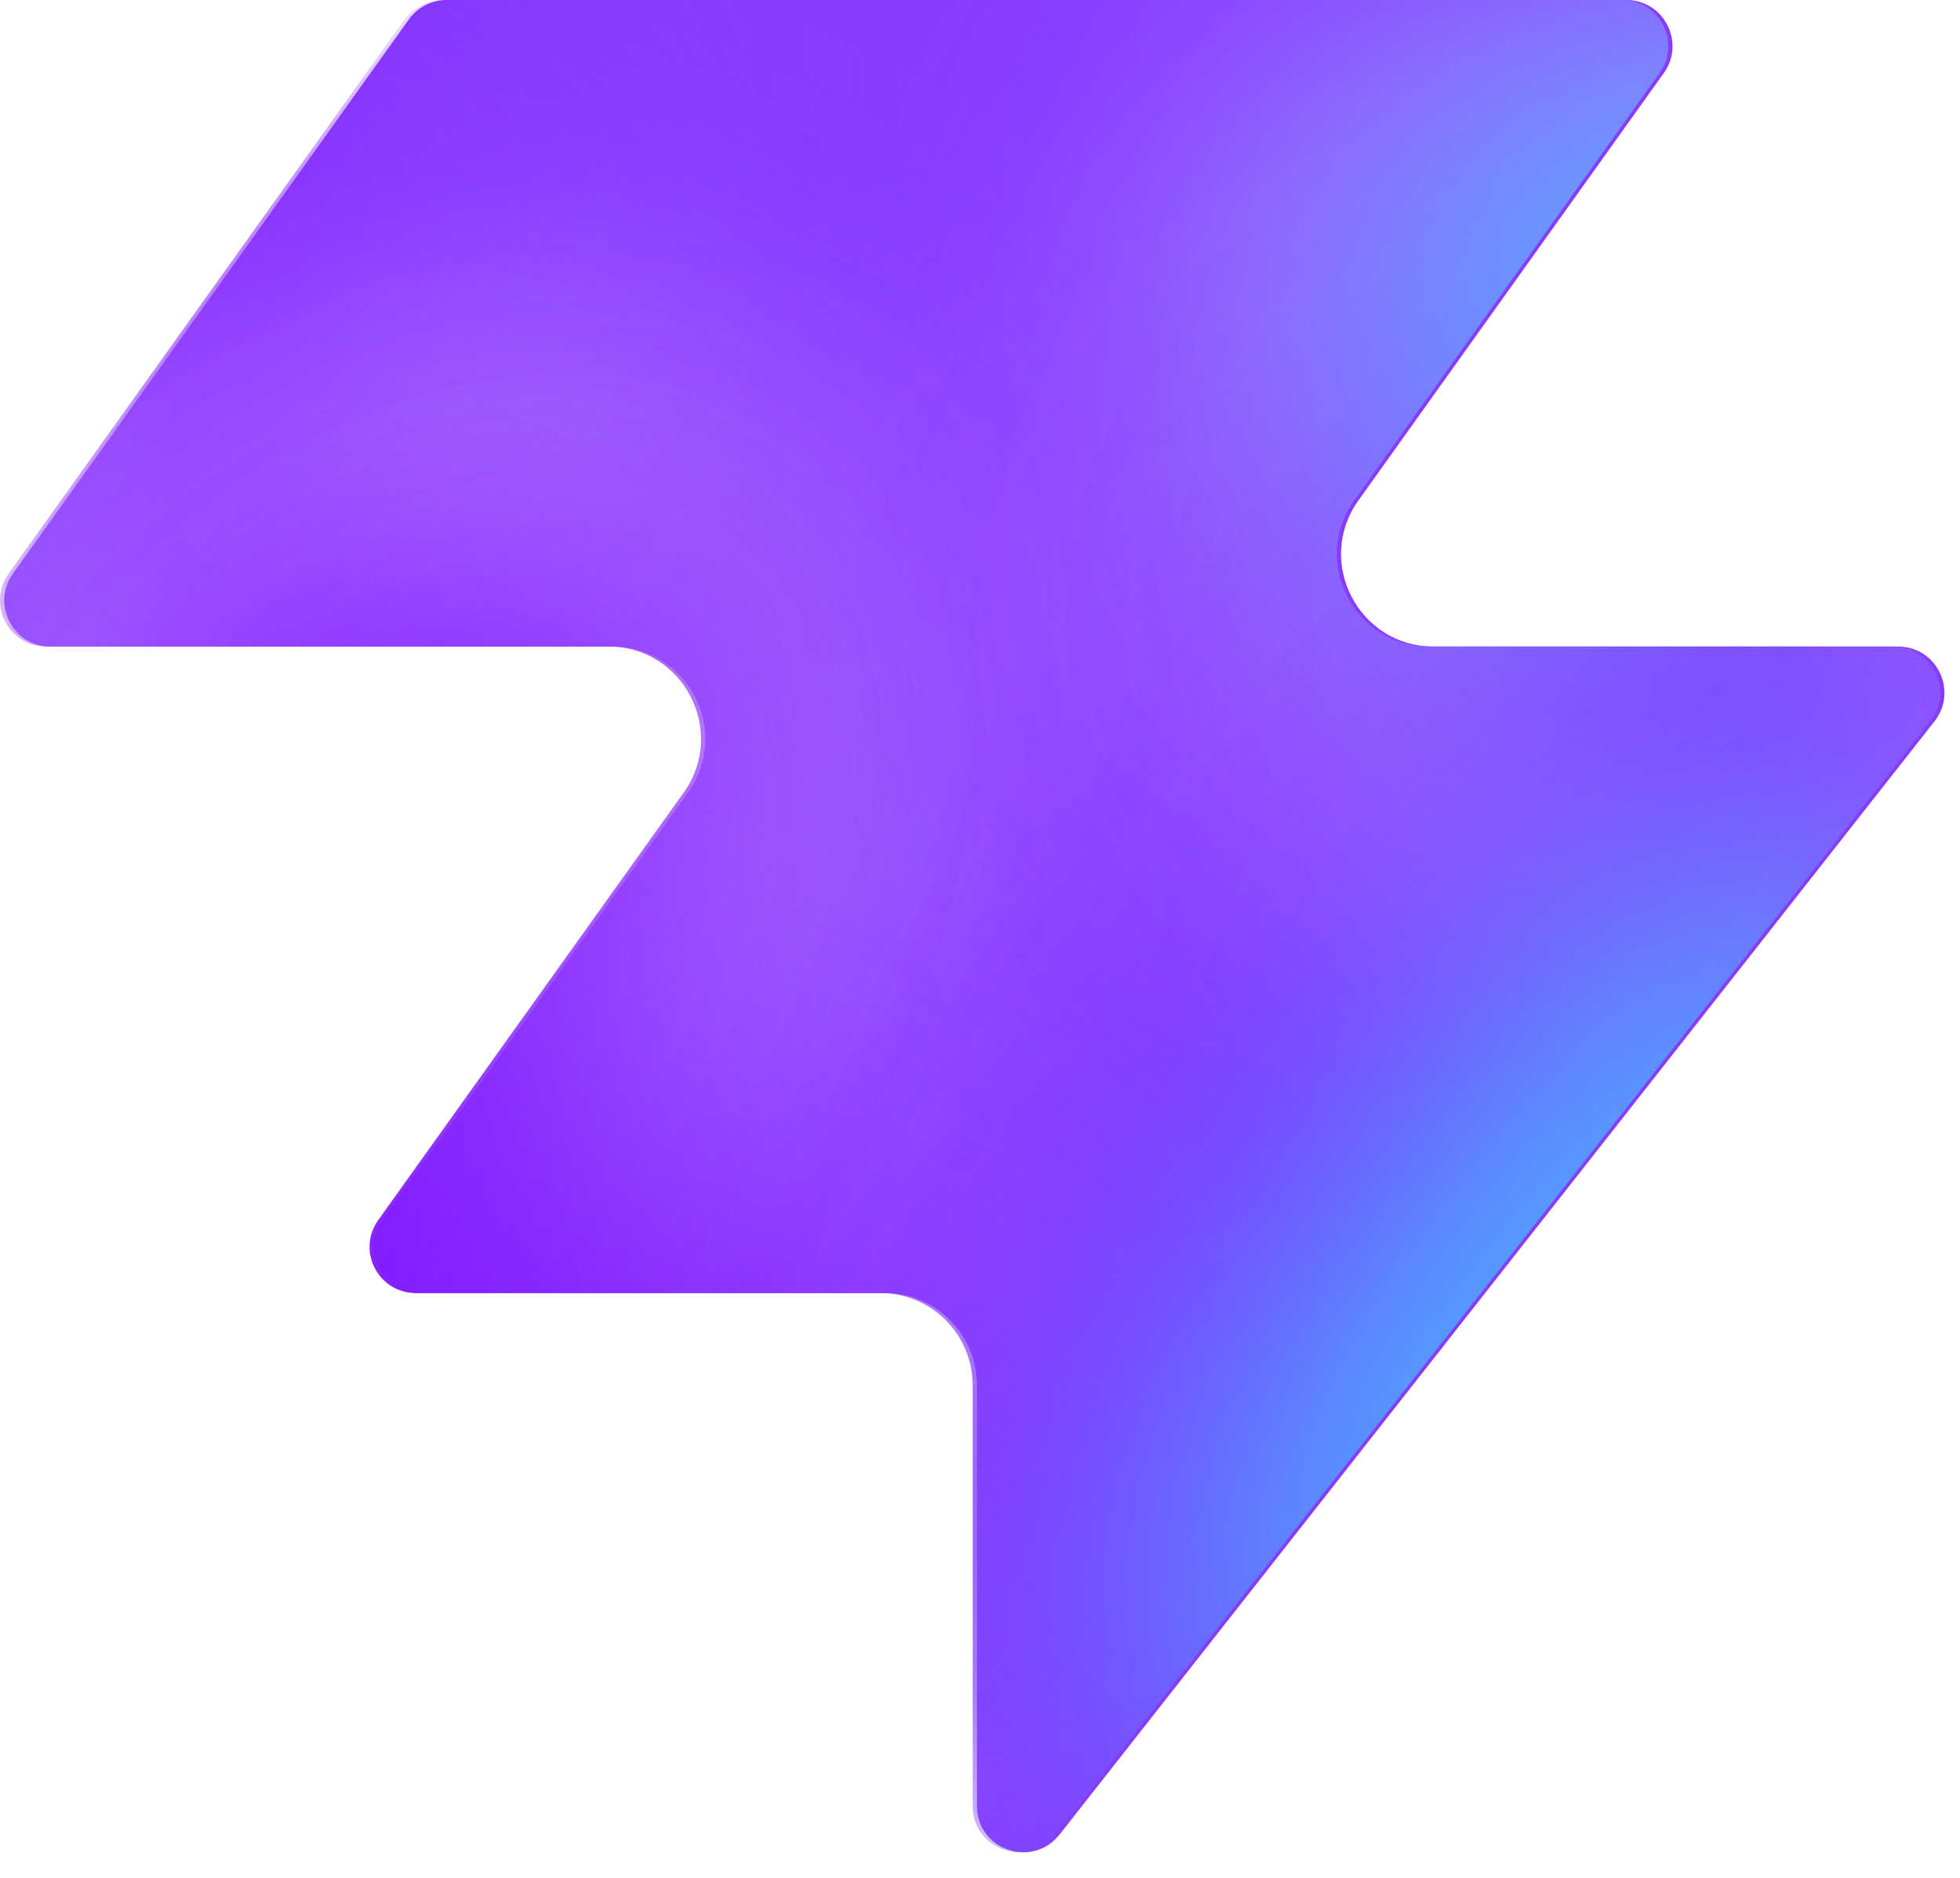
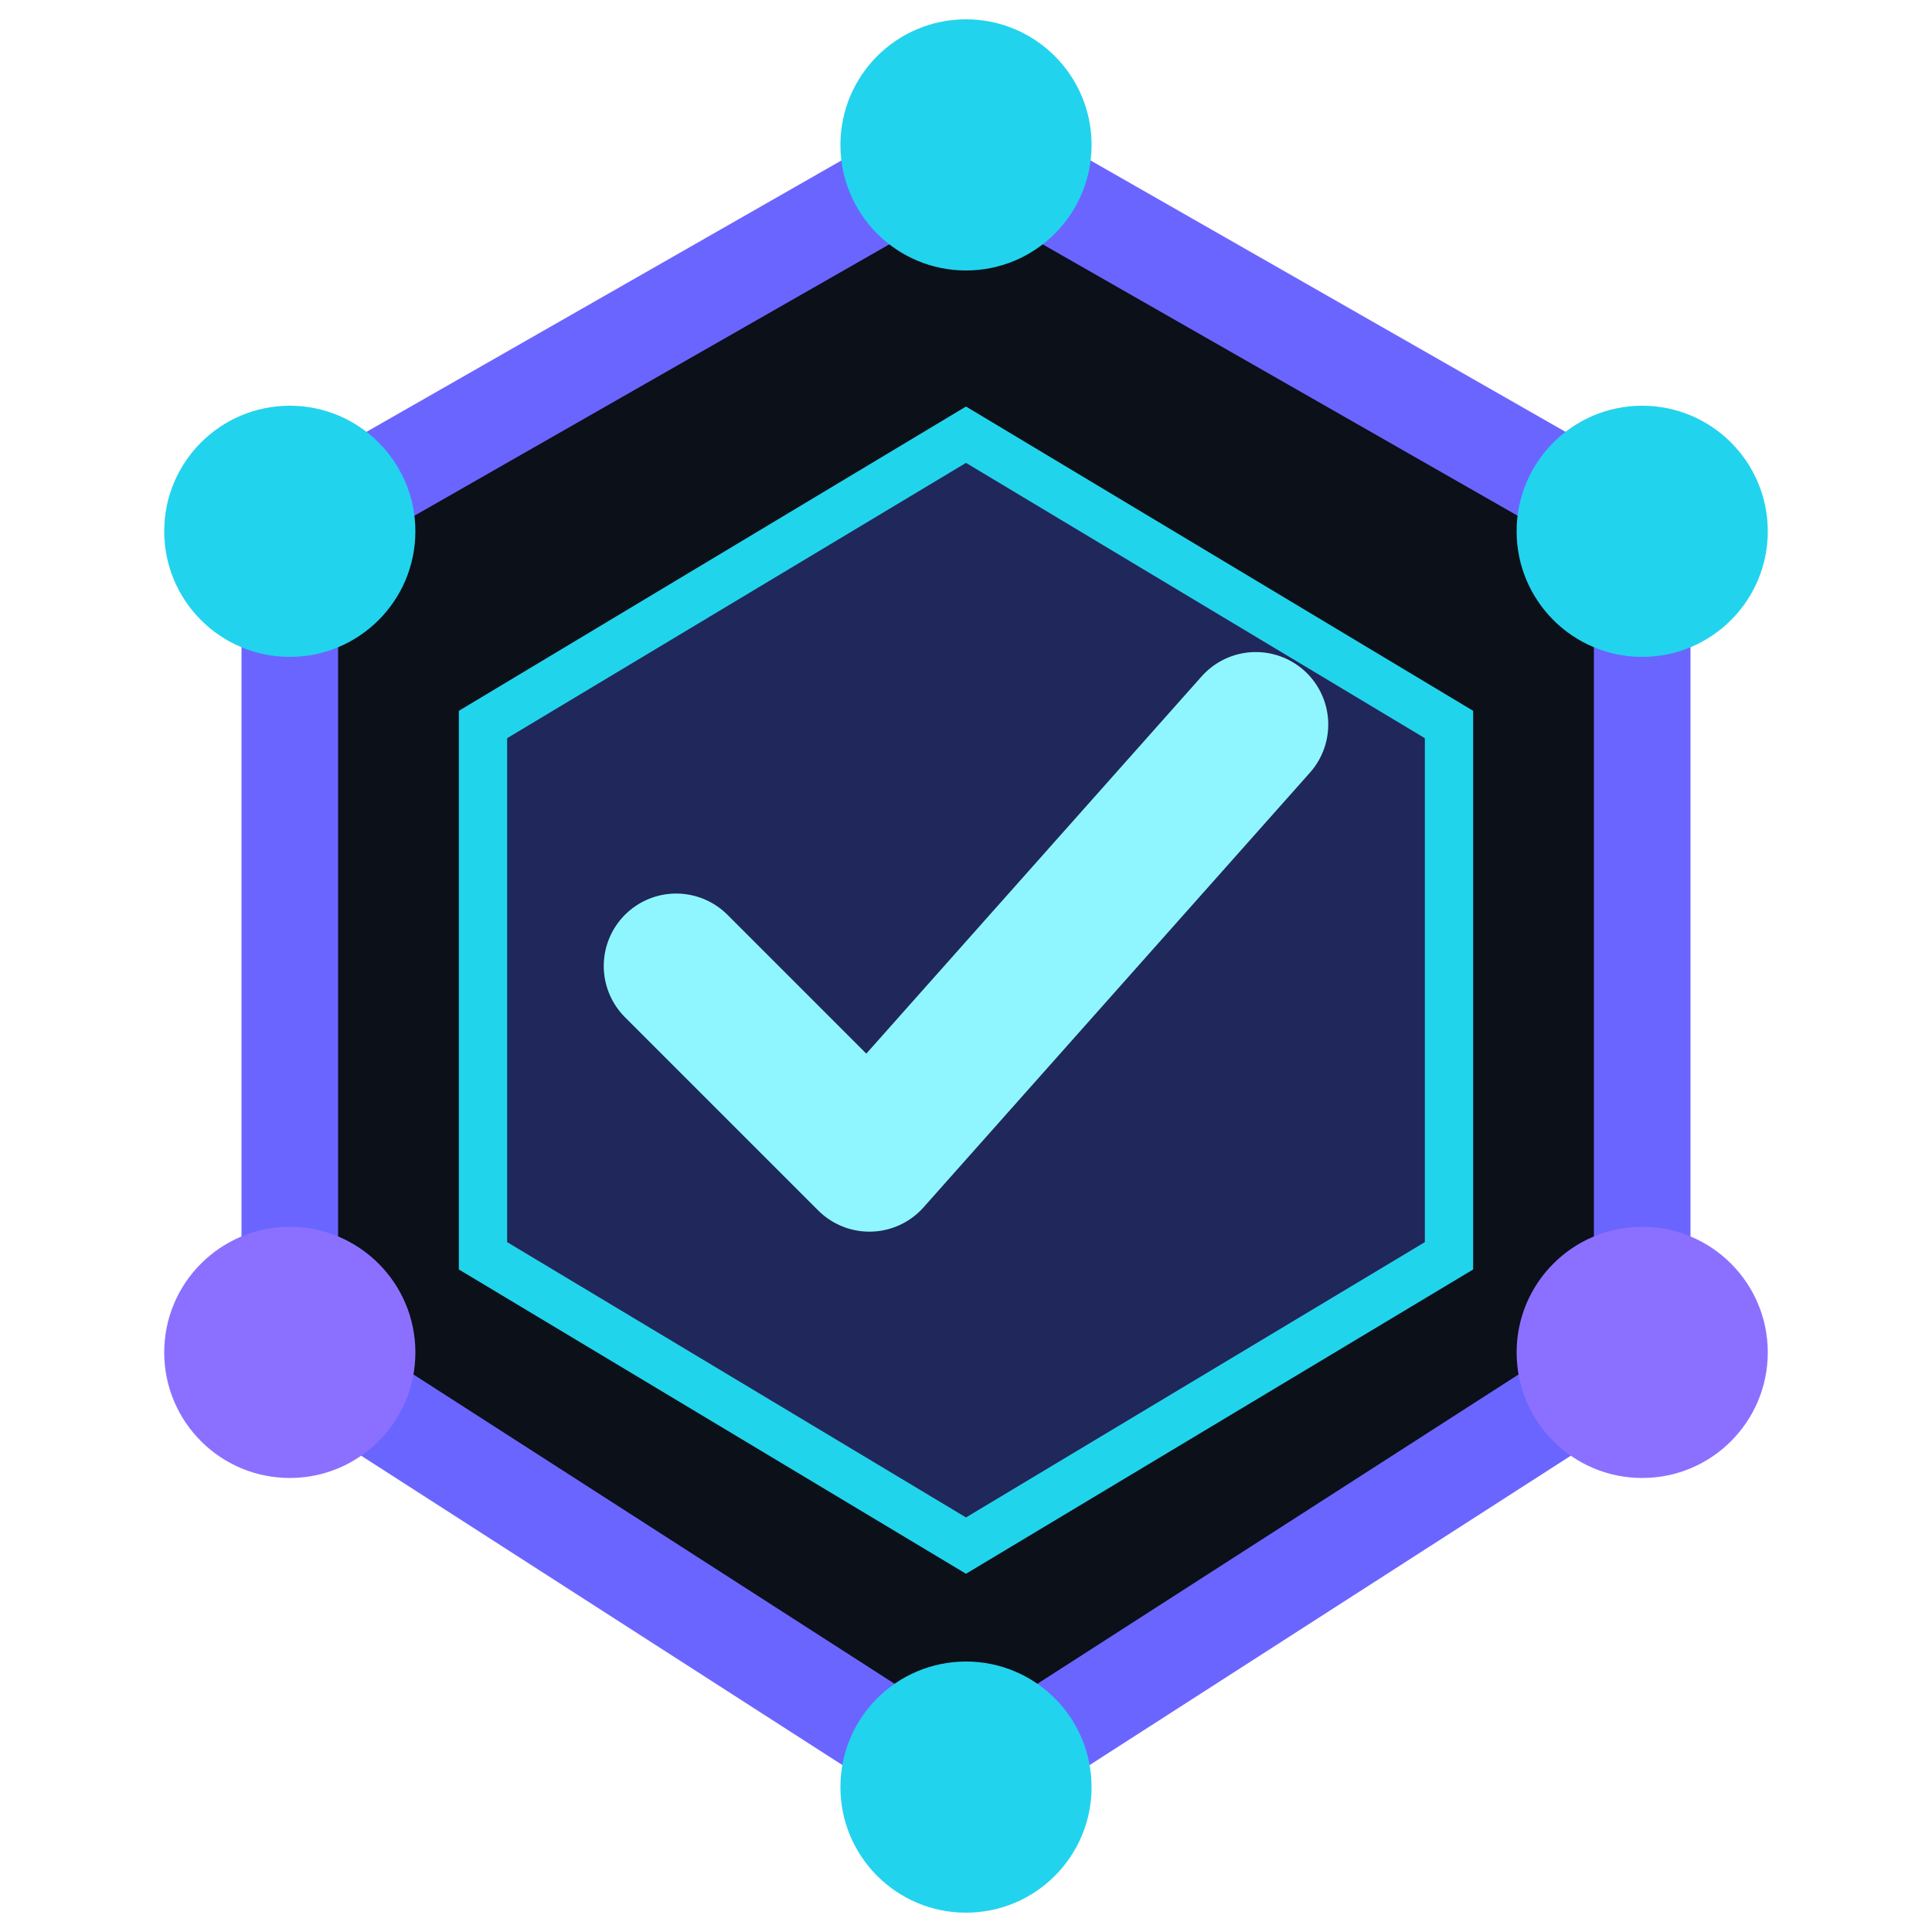
- <svg xmlns="http://www.w3.org/2000/svg" width="48" height="46" fill="none" viewBox="0 0 48 46">
-   <path fill="#863bff" d="M25.946 44.938c-.664.845-2.021.375-2.021-.698V33.937a2.26 2.26 0 0 0-2.262-2.262H10.287c-.92 0-1.456-1.04-.92-1.788l7.48-10.471c1.07-1.497 0-3.578-1.842-3.578H1.237c-.92 0-1.456-1.04-.92-1.788L10.013.474c.214-.297.556-.474.92-.474h28.894c.92 0 1.456 1.04.92 1.788l-7.48 10.471c-1.07 1.498 0 3.579 1.842 3.579h11.377c.943 0 1.473 1.088.89 1.83L25.947 44.94z" style="fill:#863bff;fill:color(display-p3 .525 .23 1);fill-opacity:1" />
-   <mask id="a" width="48" height="46" x="0" y="0" maskUnits="userSpaceOnUse" style="mask-type:alpha">
-     <path fill="#000" d="M25.842 44.938c-.664.844-2.021.375-2.021-.698V33.937a2.26 2.26 0 0 0-2.262-2.262H10.183c-.92 0-1.456-1.04-.92-1.788l7.48-10.471c1.07-1.498 0-3.579-1.842-3.579H1.133c-.92 0-1.456-1.04-.92-1.787L9.91.473c.214-.297.556-.474.92-.474h28.894c.92 0 1.456 1.04.92 1.788l-7.48 10.471c-1.07 1.498 0 3.578 1.842 3.578h11.377c.943 0 1.473 1.088.89 1.832L25.843 44.94z" style="fill:#000;fill-opacity:1" />
-   </mask>
-   <g mask="url(#a)">
-     <g filter="url(#b)">
-       <ellipse cx="5.508" cy="14.704" fill="#ede6ff" rx="5.508" ry="14.704" style="fill:#ede6ff;fill:color(display-p3 .927 .903 1);fill-opacity:1" transform="matrix(.00324 1 1 -.00324 -4.47 31.516)" />
-     </g>
-     <g filter="url(#c)">
-       <ellipse cx="10.399" cy="29.851" fill="#ede6ff" rx="10.399" ry="29.851" style="fill:#ede6ff;fill:color(display-p3 .927 .903 1);fill-opacity:1" transform="matrix(.00324 1 1 -.00324 -39.328 7.883)" />
-     </g>
-     <g filter="url(#d)">
-       <ellipse cx="5.508" cy="30.487" fill="#7e14ff" rx="5.508" ry="30.487" style="fill:#7e14ff;fill:color(display-p3 .492 .077 1);fill-opacity:1" transform="rotate(89.814 -25.913 -14.639)scale(1 -1)" />
-     </g>
-     <g filter="url(#e)">
-       <ellipse cx="5.508" cy="30.599" fill="#7e14ff" rx="5.508" ry="30.599" style="fill:#7e14ff;fill:color(display-p3 .492 .077 1);fill-opacity:1" transform="rotate(89.814 -32.644 -3.334)scale(1 -1)" />
-     </g>
-     <g filter="url(#f)">
-       <ellipse cx="5.508" cy="30.599" fill="#7e14ff" rx="5.508" ry="30.599" style="fill:#7e14ff;fill:color(display-p3 .492 .077 1);fill-opacity:1" transform="matrix(.00324 1 1 -.00324 -34.34 30.47)" />
-     </g>
-     <g filter="url(#g)">
-       <ellipse cx="14.072" cy="22.078" fill="#ede6ff" rx="14.072" ry="22.078" style="fill:#ede6ff;fill:color(display-p3 .927 .903 1);fill-opacity:1" transform="rotate(93.35 24.506 48.493)scale(-1 1)" />
-     </g>
-     <g filter="url(#h)">
-       <ellipse cx="3.47" cy="21.501" fill="#7e14ff" rx="3.47" ry="21.501" style="fill:#7e14ff;fill:color(display-p3 .492 .077 1);fill-opacity:1" transform="rotate(89.009 28.708 47.59)scale(-1 1)" />
-     </g>
-     <g filter="url(#i)">
-       <ellipse cx="3.47" cy="21.501" fill="#7e14ff" rx="3.47" ry="21.501" style="fill:#7e14ff;fill:color(display-p3 .492 .077 1);fill-opacity:1" transform="rotate(89.009 28.708 47.59)scale(-1 1)" />
-     </g>
-     <g filter="url(#j)">
-       <ellipse cx=".387" cy="8.972" fill="#7e14ff" rx="4.407" ry="29.108" style="fill:#7e14ff;fill:color(display-p3 .492 .077 1);fill-opacity:1" transform="rotate(39.51 .387 8.972)" />
-     </g>
-     <g filter="url(#k)">
-       <ellipse cx="47.523" cy="-6.092" fill="#7e14ff" rx="4.407" ry="29.108" style="fill:#7e14ff;fill:color(display-p3 .492 .077 1);fill-opacity:1" transform="rotate(37.892 47.523 -6.092)" />
-     </g>
-     <g filter="url(#l)">
-       <ellipse cx="41.412" cy="6.333" fill="#47bfff" rx="5.971" ry="9.665" style="fill:#47bfff;fill:color(display-p3 .28 .748 1);fill-opacity:1" transform="rotate(37.892 41.412 6.333)" />
-     </g>
-     <g filter="url(#m)">
-       <ellipse cx="-1.879" cy="38.332" fill="#7e14ff" rx="4.407" ry="29.108" style="fill:#7e14ff;fill:color(display-p3 .492 .077 1);fill-opacity:1" transform="rotate(37.892 -1.88 38.332)" />
-     </g>
-     <g filter="url(#n)">
-       <ellipse cx="-1.879" cy="38.332" fill="#7e14ff" rx="4.407" ry="29.108" style="fill:#7e14ff;fill:color(display-p3 .492 .077 1);fill-opacity:1" transform="rotate(37.892 -1.88 38.332)" />
-     </g>
-     <g filter="url(#o)">
-       <ellipse cx="35.651" cy="29.907" fill="#7e14ff" rx="4.407" ry="29.108" style="fill:#7e14ff;fill:color(display-p3 .492 .077 1);fill-opacity:1" transform="rotate(37.892 35.651 29.907)" />
-     </g>
-     <g filter="url(#p)">
-       <ellipse cx="38.418" cy="32.4" fill="#47bfff" rx="5.971" ry="15.297" style="fill:#47bfff;fill:color(display-p3 .28 .748 1);fill-opacity:1" transform="rotate(37.892 38.418 32.4)" />
-     </g>
+ <svg xmlns="http://www.w3.org/2000/svg" viewBox="0 0 40 40" fill="none">
+   <path d="m20 3 14 8v17l-14 9-14-9V11L20 3Z" fill="#0b1019" stroke="#6b65ff" stroke-width="2" />
+   <path d="m20 9 10 6v11l-10 6-10-6V15l10-6Z" fill="#20275b" stroke="#20d5eb" />
+   <path d="m14 20 4 4 8-9" stroke="#8ff6ff" stroke-width="3" stroke-linecap="round" stroke-linejoin="round" />
+   <g fill="#22d3ee">
+     <circle cx="20" cy="3" r="2.6" />
+     <circle cx="34" cy="11" r="2.6" />
+     <circle cx="20" cy="37" r="2.6" />
+     <circle cx="6" cy="11" r="2.6" />
  </g>
-   <defs>
-     <filter id="b" width="60.045" height="41.654" x="-19.77" y="16.149" color-interpolation-filters="sRGB" filterUnits="userSpaceOnUse">
-       <feFlood flood-opacity="0" result="BackgroundImageFix" />
-       <feBlend in="SourceGraphic" in2="BackgroundImageFix" result="shape" />
-       <feGaussianBlur result="effect1_foregroundBlur_2002_17158" stdDeviation="7.659" />
-     </filter>
-     <filter id="c" width="90.34" height="51.437" x="-54.613" y="-7.533" color-interpolation-filters="sRGB" filterUnits="userSpaceOnUse">
-       <feFlood flood-opacity="0" result="BackgroundImageFix" />
-       <feBlend in="SourceGraphic" in2="BackgroundImageFix" result="shape" />
-       <feGaussianBlur result="effect1_foregroundBlur_2002_17158" stdDeviation="7.659" />
-     </filter>
-     <filter id="d" width="79.355" height="29.4" x="-49.64" y="2.03" color-interpolation-filters="sRGB" filterUnits="userSpaceOnUse">
-       <feFlood flood-opacity="0" result="BackgroundImageFix" />
-       <feBlend in="SourceGraphic" in2="BackgroundImageFix" result="shape" />
-       <feGaussianBlur result="effect1_foregroundBlur_2002_17158" stdDeviation="4.596" />
-     </filter>
-     <filter id="e" width="79.579" height="29.4" x="-45.045" y="20.029" color-interpolation-filters="sRGB" filterUnits="userSpaceOnUse">
-       <feFlood flood-opacity="0" result="BackgroundImageFix" />
-       <feBlend in="SourceGraphic" in2="BackgroundImageFix" result="shape" />
-       <feGaussianBlur result="effect1_foregroundBlur_2002_17158" stdDeviation="4.596" />
-     </filter>
-     <filter id="f" width="79.579" height="29.4" x="-43.513" y="21.178" color-interpolation-filters="sRGB" filterUnits="userSpaceOnUse">
-       <feFlood flood-opacity="0" result="BackgroundImageFix" />
-       <feBlend in="SourceGraphic" in2="BackgroundImageFix" result="shape" />
-       <feGaussianBlur result="effect1_foregroundBlur_2002_17158" stdDeviation="4.596" />
-     </filter>
-     <filter id="g" width="74.749" height="58.852" x="15.756" y="-17.901" color-interpolation-filters="sRGB" filterUnits="userSpaceOnUse">
-       <feFlood flood-opacity="0" result="BackgroundImageFix" />
-       <feBlend in="SourceGraphic" in2="BackgroundImageFix" result="shape" />
-       <feGaussianBlur result="effect1_foregroundBlur_2002_17158" stdDeviation="7.659" />
-     </filter>
-     <filter id="h" width="61.377" height="25.362" x="23.548" y="2.284" color-interpolation-filters="sRGB" filterUnits="userSpaceOnUse">
-       <feFlood flood-opacity="0" result="BackgroundImageFix" />
-       <feBlend in="SourceGraphic" in2="BackgroundImageFix" result="shape" />
-       <feGaussianBlur result="effect1_foregroundBlur_2002_17158" stdDeviation="4.596" />
-     </filter>
-     <filter id="i" width="61.377" height="25.362" x="23.548" y="2.284" color-interpolation-filters="sRGB" filterUnits="userSpaceOnUse">
-       <feFlood flood-opacity="0" result="BackgroundImageFix" />
-       <feBlend in="SourceGraphic" in2="BackgroundImageFix" result="shape" />
-       <feGaussianBlur result="effect1_foregroundBlur_2002_17158" stdDeviation="4.596" />
-     </filter>
-     <filter id="j" width="56.045" height="63.649" x="-27.636" y="-22.853" color-interpolation-filters="sRGB" filterUnits="userSpaceOnUse">
-       <feFlood flood-opacity="0" result="BackgroundImageFix" />
-       <feBlend in="SourceGraphic" in2="BackgroundImageFix" result="shape" />
-       <feGaussianBlur result="effect1_foregroundBlur_2002_17158" stdDeviation="4.596" />
-     </filter>
-     <filter id="k" width="54.814" height="64.646" x="20.116" y="-38.415" color-interpolation-filters="sRGB" filterUnits="userSpaceOnUse">
-       <feFlood flood-opacity="0" result="BackgroundImageFix" />
-       <feBlend in="SourceGraphic" in2="BackgroundImageFix" result="shape" />
-       <feGaussianBlur result="effect1_foregroundBlur_2002_17158" stdDeviation="4.596" />
-     </filter>
-     <filter id="l" width="33.541" height="35.313" x="24.641" y="-11.323" color-interpolation-filters="sRGB" filterUnits="userSpaceOnUse">
-       <feFlood flood-opacity="0" result="BackgroundImageFix" />
-       <feBlend in="SourceGraphic" in2="BackgroundImageFix" result="shape" />
-       <feGaussianBlur result="effect1_foregroundBlur_2002_17158" stdDeviation="4.596" />
-     </filter>
-     <filter id="m" width="54.814" height="64.646" x="-29.286" y="6.009" color-interpolation-filters="sRGB" filterUnits="userSpaceOnUse">
-       <feFlood flood-opacity="0" result="BackgroundImageFix" />
-       <feBlend in="SourceGraphic" in2="BackgroundImageFix" result="shape" />
-       <feGaussianBlur result="effect1_foregroundBlur_2002_17158" stdDeviation="4.596" />
-     </filter>
-     <filter id="n" width="54.814" height="64.646" x="-29.286" y="6.009" color-interpolation-filters="sRGB" filterUnits="userSpaceOnUse">
-       <feFlood flood-opacity="0" result="BackgroundImageFix" />
-       <feBlend in="SourceGraphic" in2="BackgroundImageFix" result="shape" />
-       <feGaussianBlur result="effect1_foregroundBlur_2002_17158" stdDeviation="4.596" />
-     </filter>
-     <filter id="o" width="54.814" height="64.646" x="8.244" y="-2.416" color-interpolation-filters="sRGB" filterUnits="userSpaceOnUse">
-       <feFlood flood-opacity="0" result="BackgroundImageFix" />
-       <feBlend in="SourceGraphic" in2="BackgroundImageFix" result="shape" />
-       <feGaussianBlur result="effect1_foregroundBlur_2002_17158" stdDeviation="4.596" />
-     </filter>
-     <filter id="p" width="39.409" height="43.623" x="18.713" y="10.588" color-interpolation-filters="sRGB" filterUnits="userSpaceOnUse">
-       <feFlood flood-opacity="0" result="BackgroundImageFix" />
-       <feBlend in="SourceGraphic" in2="BackgroundImageFix" result="shape" />
-       <feGaussianBlur result="effect1_foregroundBlur_2002_17158" stdDeviation="4.596" />
-     </filter>
-   </defs>
+   <g fill="#8b70ff">
+     <circle cx="34" cy="28" r="2.6" />
+     <circle cx="6" cy="28" r="2.6" />
+   </g>
</svg>
